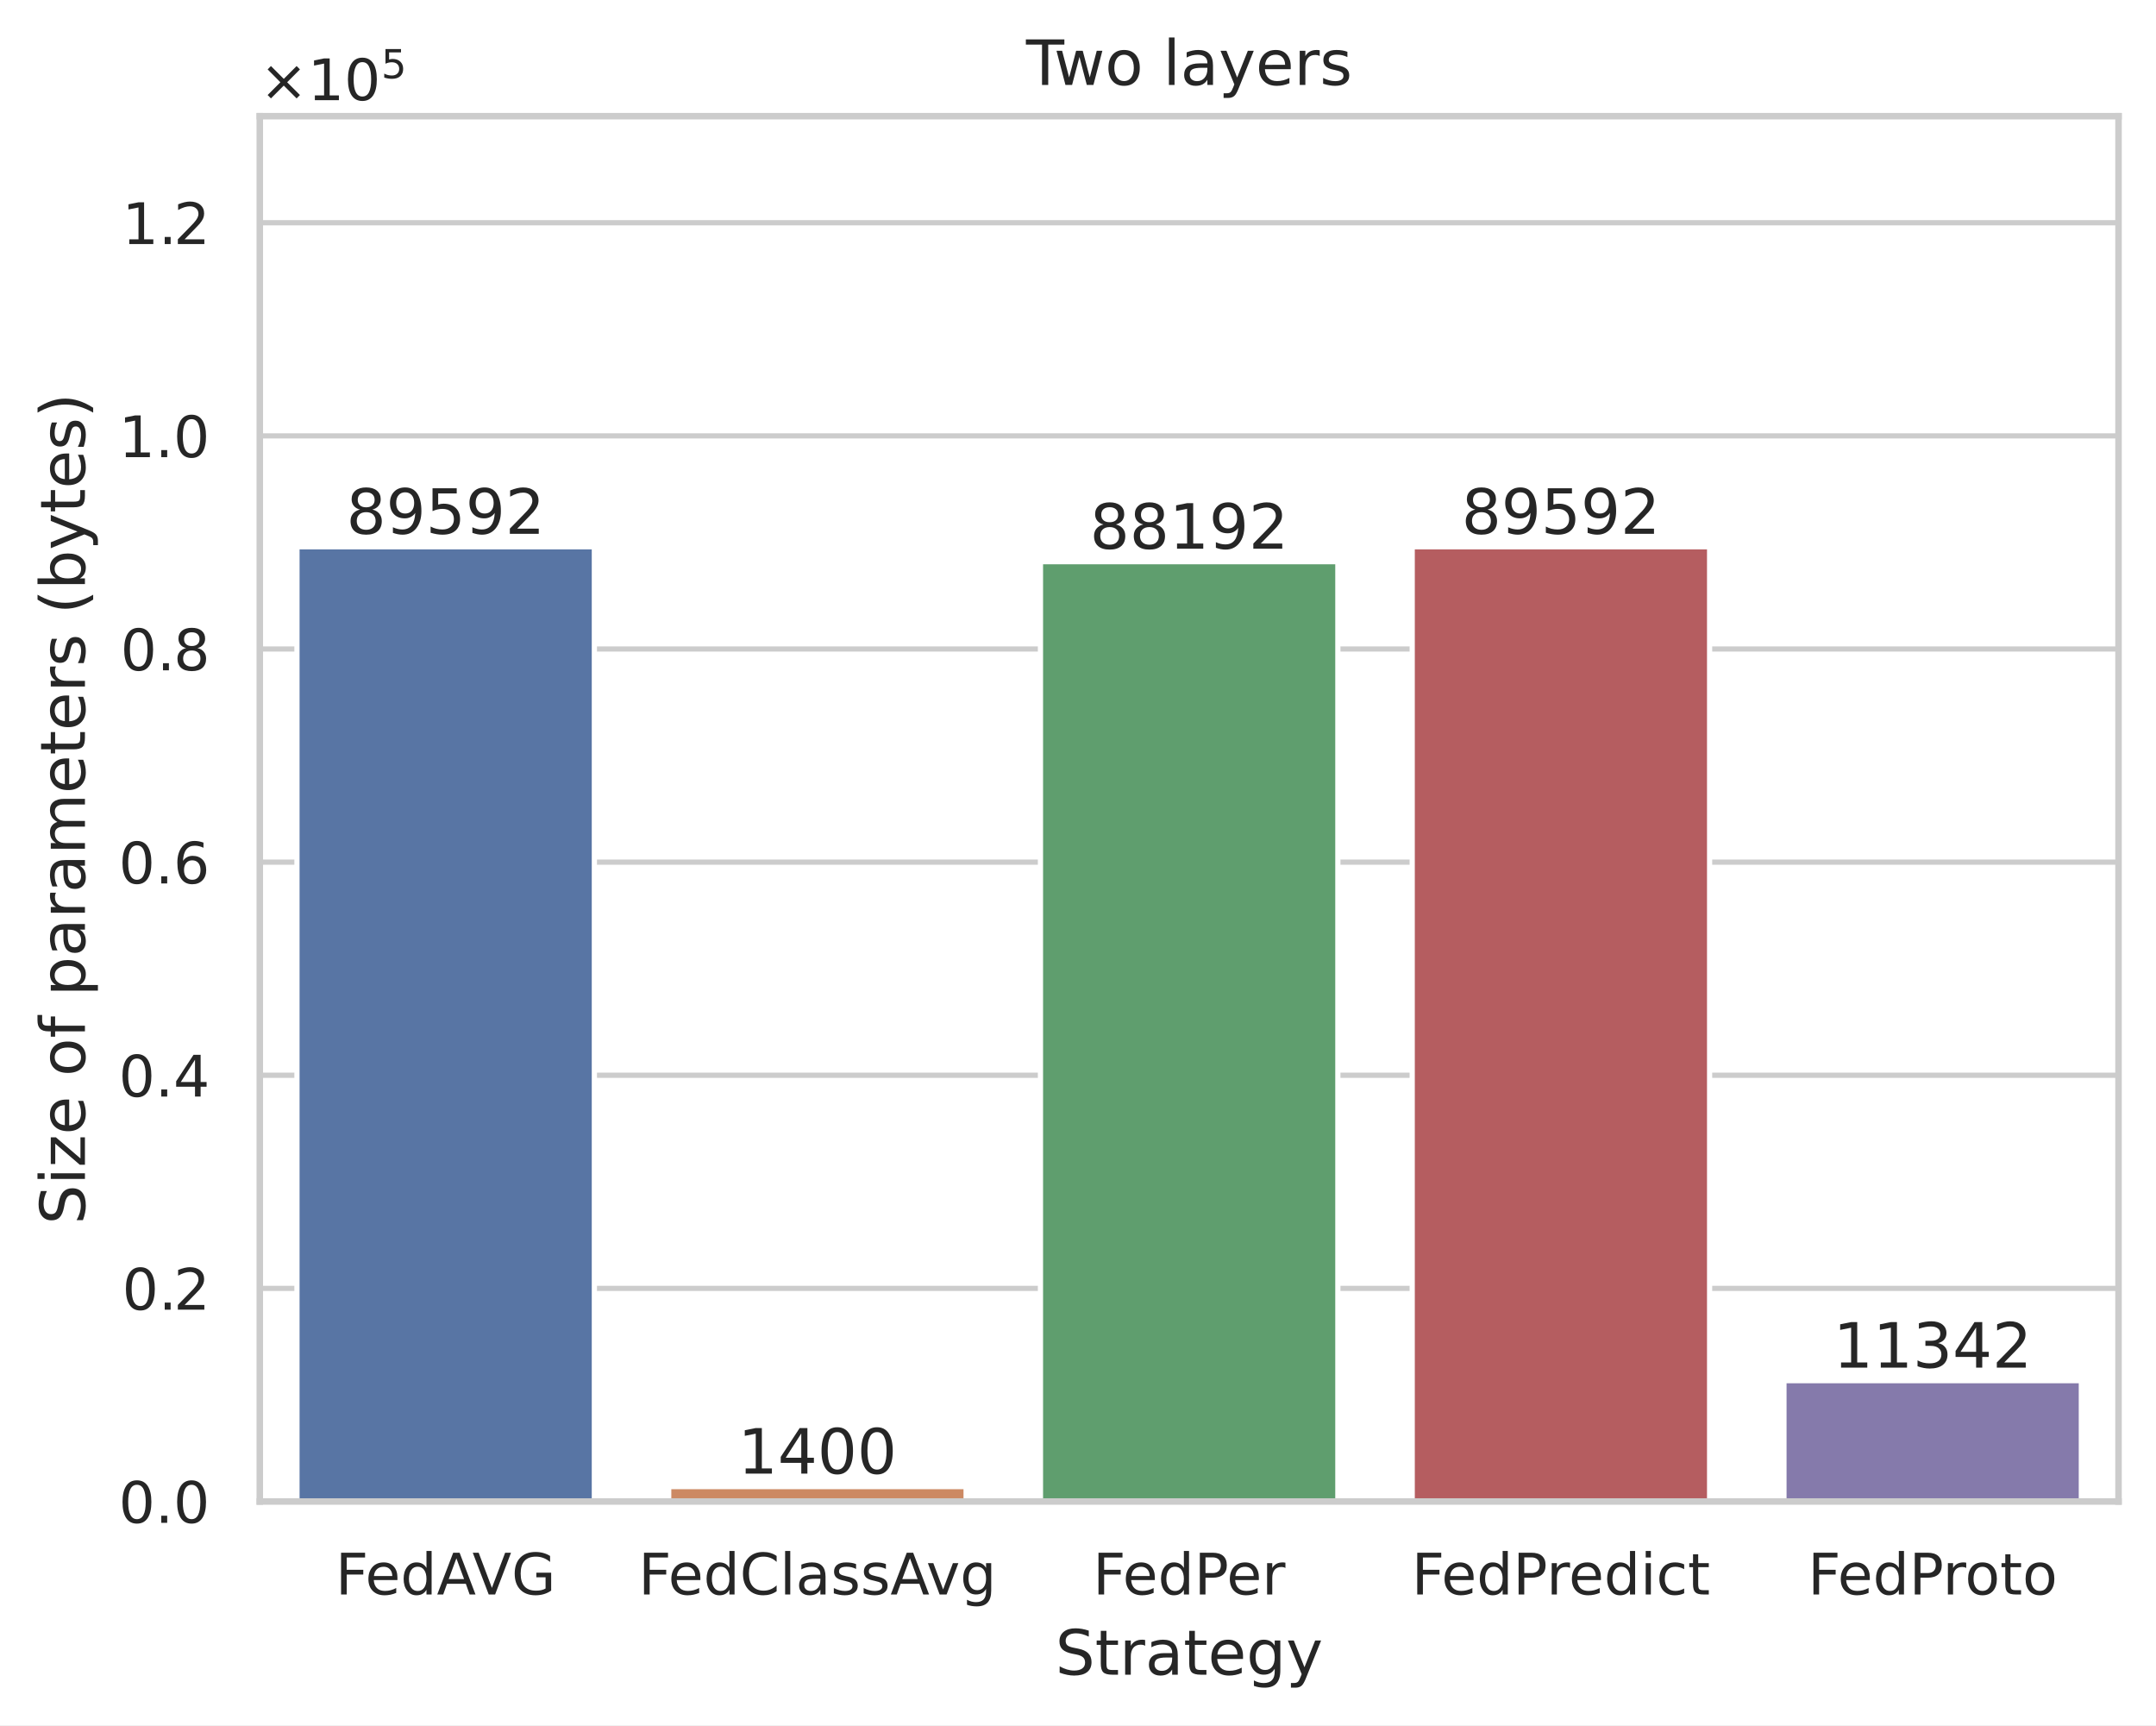
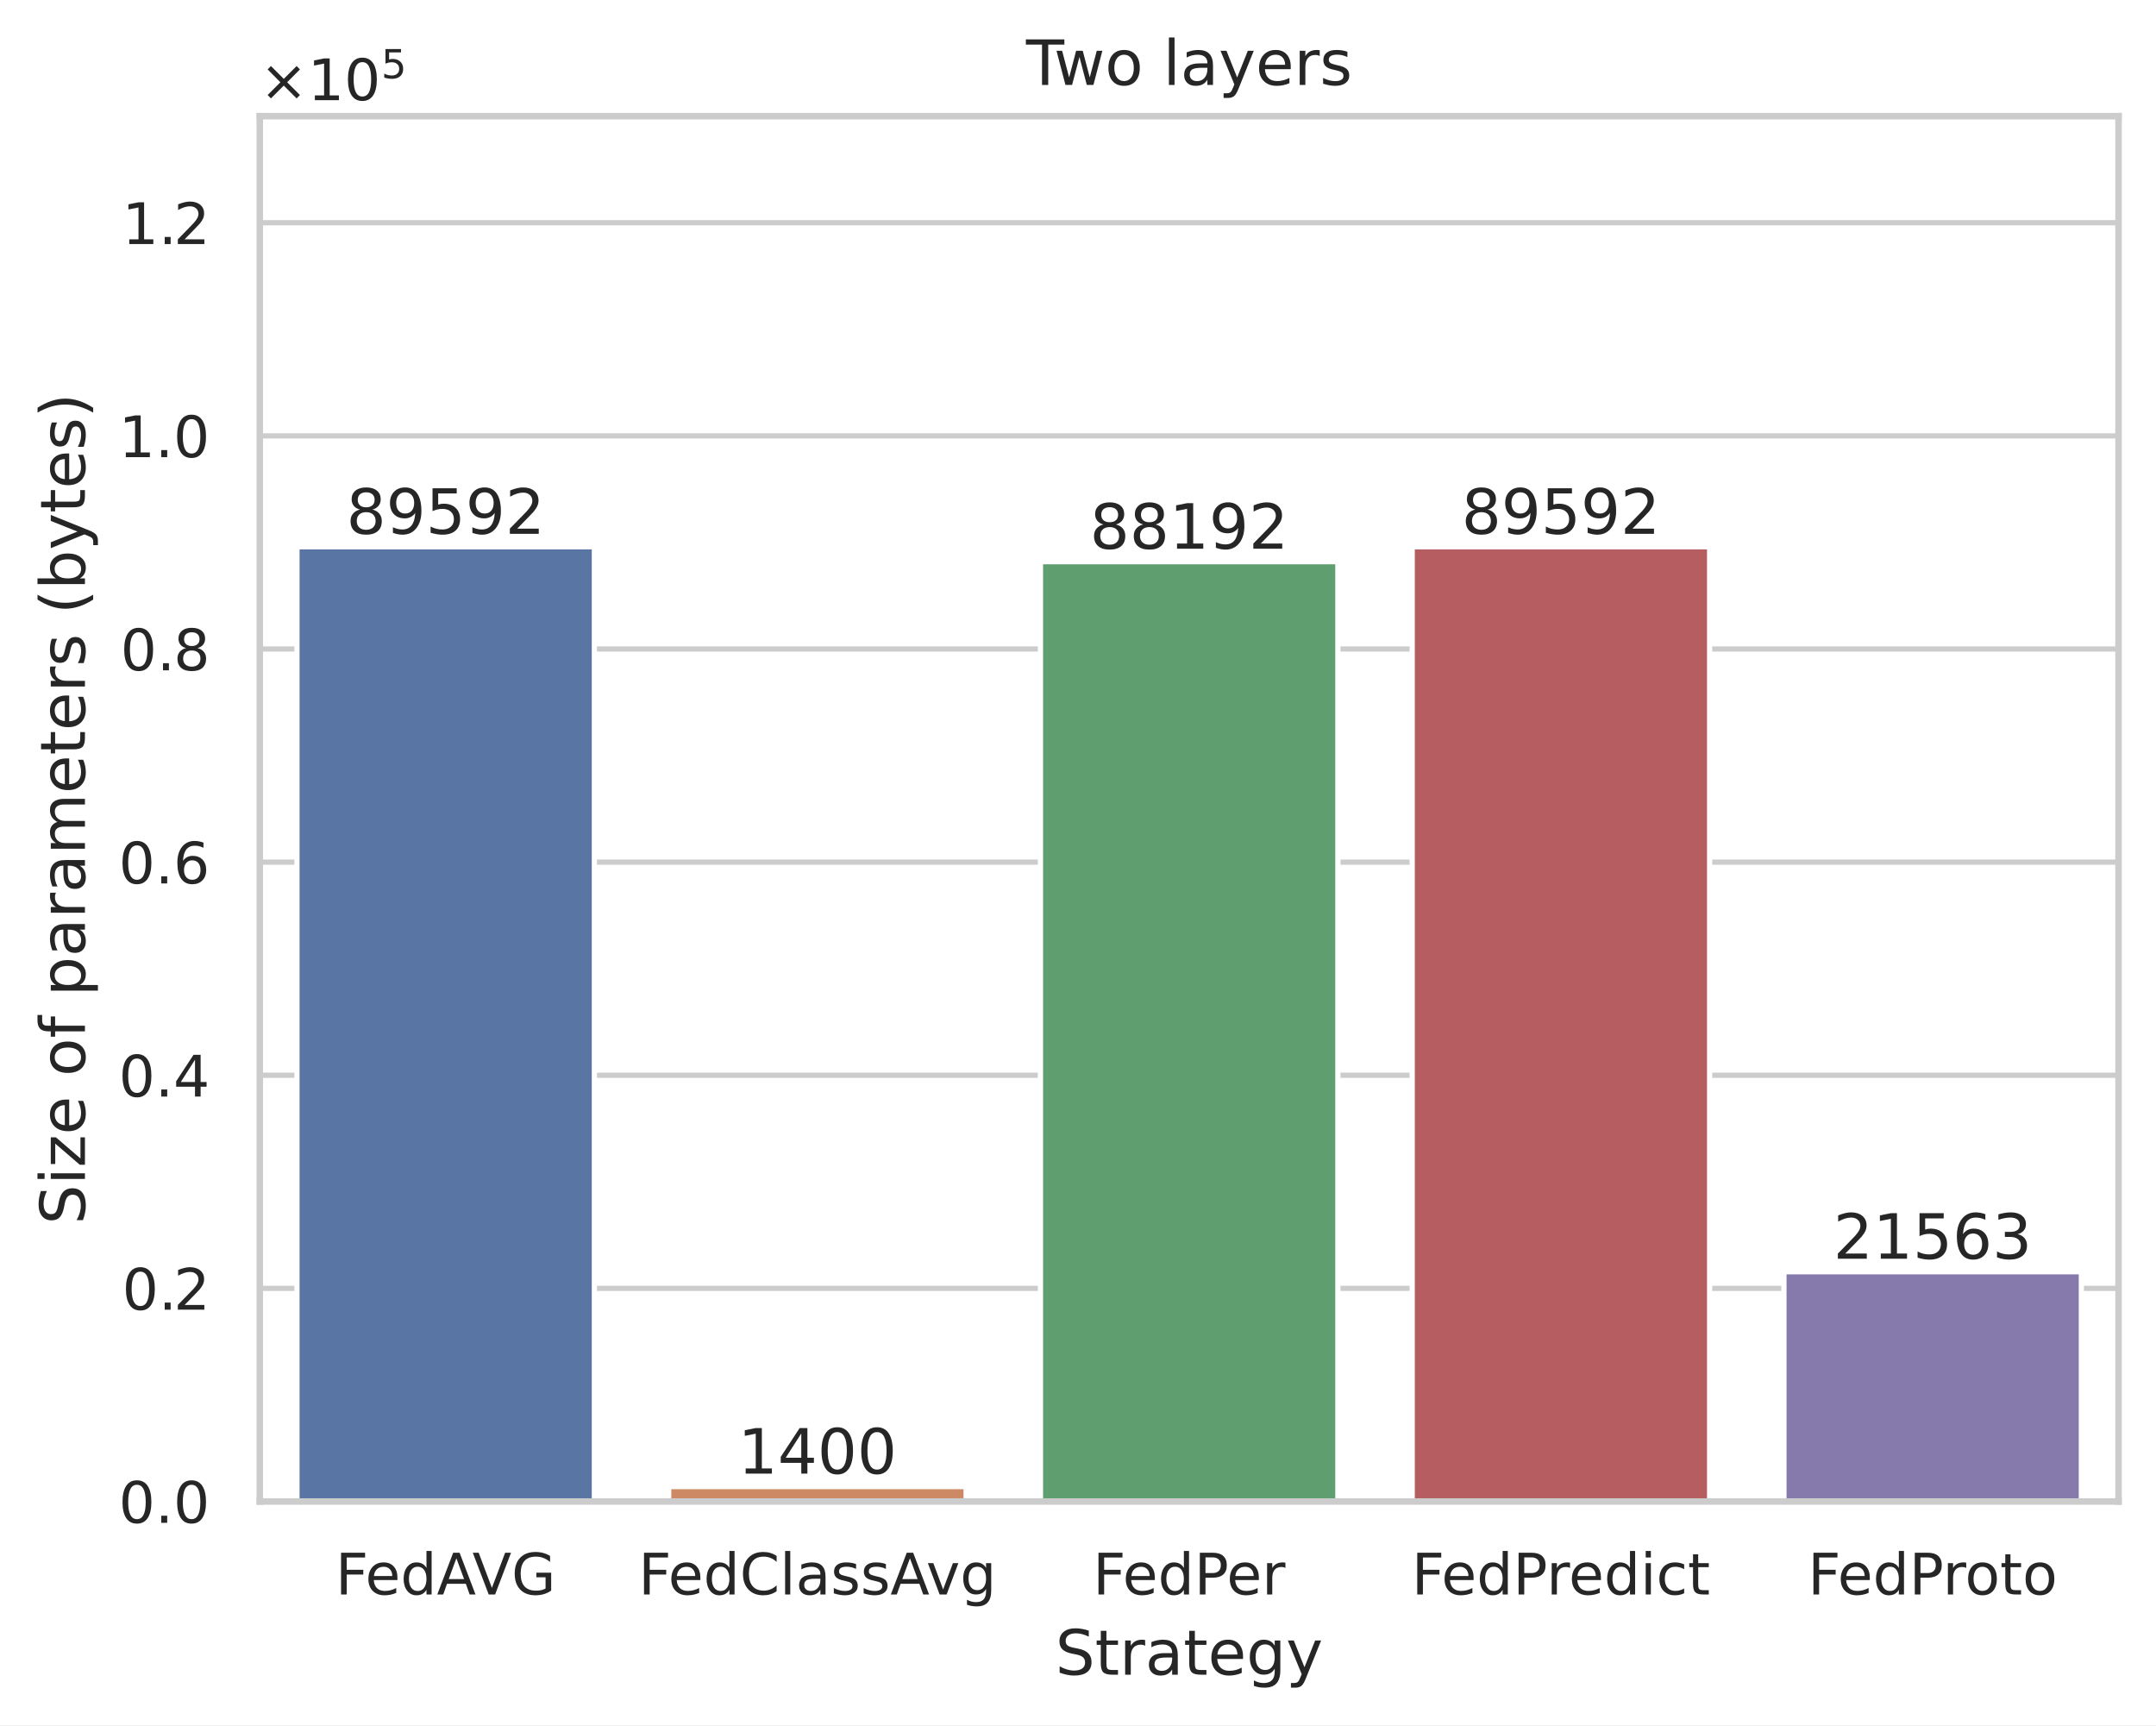
<svg xmlns="http://www.w3.org/2000/svg" xmlns:xlink="http://www.w3.org/1999/xlink" width="414.234pt" height="331.39pt" viewBox="0 0 414.234 331.39" version="1.1">
  <defs>
    <style type="text/css">*{stroke-linejoin: round; stroke-linecap: butt}</style>
  </defs>
  <g id="figure_1">
    <g id="patch_1">
      <path d="M 0 331.39  L 414.234 331.39  L 414.234 0  L 0 0  z " style="fill: #ffffff" />
    </g>
    <g id="axes_1">
      <g id="patch_2">
        <path d="M 49.914 288.43  L 407.034 288.43  L 407.034 22.318  L 49.914 22.318  z " style="fill: #ffffff" />
      </g>
      <g id="matplotlib.axis_1">
        <g id="xtick_1">
          <g id="text_1">
            <g style="fill: #262626" transform="translate(64.45333 306.2884) scale(0.11 -0.11)">
              <defs>
                <path id="DejaVuSans-46" d="M 628 4666  L 3309 4666  L 3309 4134  L 1259 4134  L 1259 2759  L 3109 2759  L 3109 2228  L 1259 2228  L 1259 0  L 628 0  L 628 4666  z " transform="scale(0.015625)" />
                <path id="DejaVuSans-65" d="M 3597 1894  L 3597 1613  L 953 1613  Q 991 1019 1311 708  Q 1631 397 2203 397  Q 2534 397 2845 478  Q 3156 559 3463 722  L 3463 178  Q 3153 47 2828 -22  Q 2503 -91 2169 -91  Q 1331 -91 842 396  Q 353 884 353 1716  Q 353 2575 817 3079  Q 1281 3584 2069 3584  Q 2775 3584 3186 3129  Q 3597 2675 3597 1894  z M 3022 2063  Q 3016 2534 2758 2815  Q 2500 3097 2075 3097  Q 1594 3097 1305 2825  Q 1016 2553 972 2059  L 3022 2063  z " transform="scale(0.015625)" />
                <path id="DejaVuSans-64" d="M 2906 2969  L 2906 4863  L 3481 4863  L 3481 0  L 2906 0  L 2906 525  Q 2725 213 2448 61  Q 2172 -91 1784 -91  Q 1150 -91 751 415  Q 353 922 353 1747  Q 353 2572 751 3078  Q 1150 3584 1784 3584  Q 2172 3584 2448 3432  Q 2725 3281 2906 2969  z M 947 1747  Q 947 1113 1208 752  Q 1469 391 1925 391  Q 2381 391 2643 752  Q 2906 1113 2906 1747  Q 2906 2381 2643 2742  Q 2381 3103 1925 3103  Q 1469 3103 1208 2742  Q 947 2381 947 1747  z " transform="scale(0.015625)" />
                <path id="DejaVuSans-41" d="M 2188 4044  L 1331 1722  L 3047 1722  L 2188 4044  z M 1831 4666  L 2547 4666  L 4325 0  L 3669 0  L 3244 1197  L 1141 1197  L 716 0  L 50 0  L 1831 4666  z " transform="scale(0.015625)" />
                <path id="DejaVuSans-56" d="M 1831 0  L 50 4666  L 709 4666  L 2188 738  L 3669 4666  L 4325 4666  L 2547 0  L 1831 0  z " transform="scale(0.015625)" />
                <path id="DejaVuSans-47" d="M 3809 666  L 3809 1919  L 2778 1919  L 2778 2438  L 4434 2438  L 4434 434  Q 4069 175 3628 42  Q 3188 -91 2688 -91  Q 1594 -91 976 548  Q 359 1188 359 2328  Q 359 3472 976 4111  Q 1594 4750 2688 4750  Q 3144 4750 3555 4637  Q 3966 4525 4313 4306  L 4313 3634  Q 3963 3931 3569 4081  Q 3175 4231 2741 4231  Q 1884 4231 1454 3753  Q 1025 3275 1025 2328  Q 1025 1384 1454 906  Q 1884 428 2741 428  Q 3075 428 3337 486  Q 3600 544 3809 666  z " transform="scale(0.015625)" />
              </defs>
              <use xlink:href="#DejaVuSans-46" />
              <use xlink:href="#DejaVuSans-65" x="52.02" />
              <use xlink:href="#DejaVuSans-64" x="113.543" />
              <use xlink:href="#DejaVuSans-41" x="177.02" />
              <use xlink:href="#DejaVuSans-56" x="239.053" />
              <use xlink:href="#DejaVuSans-47" x="307.461" />
            </g>
          </g>
        </g>
        <g id="xtick_2">
          <g id="text_2">
            <g style="fill: #262626" transform="translate(122.6576 306.2884) scale(0.11 -0.11)">
              <defs>
                <path id="DejaVuSans-43" d="M 4122 4306  L 4122 3641  Q 3803 3938 3442 4084  Q 3081 4231 2675 4231  Q 1875 4231 1450 3742  Q 1025 3253 1025 2328  Q 1025 1406 1450 917  Q 1875 428 2675 428  Q 3081 428 3442 575  Q 3803 722 4122 1019  L 4122 359  Q 3791 134 3420 21  Q 3050 -91 2638 -91  Q 1578 -91 968 557  Q 359 1206 359 2328  Q 359 3453 968 4101  Q 1578 4750 2638 4750  Q 3056 4750 3426 4639  Q 3797 4528 4122 4306  z " transform="scale(0.015625)" />
                <path id="DejaVuSans-6c" d="M 603 4863  L 1178 4863  L 1178 0  L 603 0  L 603 4863  z " transform="scale(0.015625)" />
                <path id="DejaVuSans-61" d="M 2194 1759  Q 1497 1759 1228 1600  Q 959 1441 959 1056  Q 959 750 1161 570  Q 1363 391 1709 391  Q 2188 391 2477 730  Q 2766 1069 2766 1631  L 2766 1759  L 2194 1759  z M 3341 1997  L 3341 0  L 2766 0  L 2766 531  Q 2569 213 2275 61  Q 1981 -91 1556 -91  Q 1019 -91 701 211  Q 384 513 384 1019  Q 384 1609 779 1909  Q 1175 2209 1959 2209  L 2766 2209  L 2766 2266  Q 2766 2663 2505 2880  Q 2244 3097 1772 3097  Q 1472 3097 1187 3025  Q 903 2953 641 2809  L 641 3341  Q 956 3463 1253 3523  Q 1550 3584 1831 3584  Q 2591 3584 2966 3190  Q 3341 2797 3341 1997  z " transform="scale(0.015625)" />
                <path id="DejaVuSans-73" d="M 2834 3397  L 2834 2853  Q 2591 2978 2328 3040  Q 2066 3103 1784 3103  Q 1356 3103 1142 2972  Q 928 2841 928 2578  Q 928 2378 1081 2264  Q 1234 2150 1697 2047  L 1894 2003  Q 2506 1872 2764 1633  Q 3022 1394 3022 966  Q 3022 478 2636 193  Q 2250 -91 1575 -91  Q 1294 -91 989 -36  Q 684 19 347 128  L 347 722  Q 666 556 975 473  Q 1284 391 1588 391  Q 1994 391 2212 530  Q 2431 669 2431 922  Q 2431 1156 2273 1281  Q 2116 1406 1581 1522  L 1381 1569  Q 847 1681 609 1914  Q 372 2147 372 2553  Q 372 3047 722 3315  Q 1072 3584 1716 3584  Q 2034 3584 2315 3537  Q 2597 3491 2834 3397  z " transform="scale(0.015625)" />
                <path id="DejaVuSans-76" d="M 191 3500  L 800 3500  L 1894 563  L 2988 3500  L 3597 3500  L 2284 0  L 1503 0  L 191 3500  z " transform="scale(0.015625)" />
                <path id="DejaVuSans-67" d="M 2906 1791  Q 2906 2416 2648 2759  Q 2391 3103 1925 3103  Q 1463 3103 1205 2759  Q 947 2416 947 1791  Q 947 1169 1205 825  Q 1463 481 1925 481  Q 2391 481 2648 825  Q 2906 1169 2906 1791  z M 3481 434  Q 3481 -459 3084 -895  Q 2688 -1331 1869 -1331  Q 1566 -1331 1297 -1286  Q 1028 -1241 775 -1147  L 775 -588  Q 1028 -725 1275 -790  Q 1522 -856 1778 -856  Q 2344 -856 2625 -561  Q 2906 -266 2906 331  L 2906 616  Q 2728 306 2450 153  Q 2172 0 1784 0  Q 1141 0 747 490  Q 353 981 353 1791  Q 353 2603 747 3093  Q 1141 3584 1784 3584  Q 2172 3584 2450 3431  Q 2728 3278 2906 2969  L 2906 3500  L 3481 3500  L 3481 434  z " transform="scale(0.015625)" />
              </defs>
              <use xlink:href="#DejaVuSans-46" />
              <use xlink:href="#DejaVuSans-65" x="52.02" />
              <use xlink:href="#DejaVuSans-64" x="113.543" />
              <use xlink:href="#DejaVuSans-43" x="177.02" />
              <use xlink:href="#DejaVuSans-6c" x="246.844" />
              <use xlink:href="#DejaVuSans-61" x="274.627" />
              <use xlink:href="#DejaVuSans-73" x="335.906" />
              <use xlink:href="#DejaVuSans-73" x="388.006" />
              <use xlink:href="#DejaVuSans-41" x="440.105" />
              <use xlink:href="#DejaVuSans-76" x="502.639" />
              <use xlink:href="#DejaVuSans-67" x="561.818" />
            </g>
          </g>
        </g>
        <g id="xtick_3">
          <g id="text_3">
            <g style="fill: #262626" transform="translate(209.9748 306.2884) scale(0.11 -0.11)">
              <defs>
                <path id="DejaVuSans-50" d="M 1259 4147  L 1259 2394  L 2053 2394  Q 2494 2394 2734 2622  Q 2975 2850 2975 3272  Q 2975 3691 2734 3919  Q 2494 4147 2053 4147  L 1259 4147  z M 628 4666  L 2053 4666  Q 2838 4666 3239 4311  Q 3641 3956 3641 3272  Q 3641 2581 3239 2228  Q 2838 1875 2053 1875  L 1259 1875  L 1259 0  L 628 0  L 628 4666  z " transform="scale(0.015625)" />
                <path id="DejaVuSans-72" d="M 2631 2963  Q 2534 3019 2420 3045  Q 2306 3072 2169 3072  Q 1681 3072 1420 2755  Q 1159 2438 1159 1844  L 1159 0  L 581 0  L 581 3500  L 1159 3500  L 1159 2956  Q 1341 3275 1631 3429  Q 1922 3584 2338 3584  Q 2397 3584 2469 3576  Q 2541 3569 2628 3553  L 2631 2963  z " transform="scale(0.015625)" />
              </defs>
              <use xlink:href="#DejaVuSans-46" />
              <use xlink:href="#DejaVuSans-65" x="52.02" />
              <use xlink:href="#DejaVuSans-64" x="113.543" />
              <use xlink:href="#DejaVuSans-50" x="177.02" />
              <use xlink:href="#DejaVuSans-65" x="233.697" />
              <use xlink:href="#DejaVuSans-72" x="295.221" />
            </g>
          </g>
        </g>
        <g id="xtick_4">
          <g id="text_4">
            <g style="fill: #262626" transform="translate(271.2195 306.2884) scale(0.11 -0.11)">
              <defs>
                <path id="DejaVuSans-69" d="M 603 3500  L 1178 3500  L 1178 0  L 603 0  L 603 3500  z M 603 4863  L 1178 4863  L 1178 4134  L 603 4134  L 603 4863  z " transform="scale(0.015625)" />
                <path id="DejaVuSans-63" d="M 3122 3366  L 3122 2828  Q 2878 2963 2633 3030  Q 2388 3097 2138 3097  Q 1578 3097 1268 2742  Q 959 2388 959 1747  Q 959 1106 1268 751  Q 1578 397 2138 397  Q 2388 397 2633 464  Q 2878 531 3122 666  L 3122 134  Q 2881 22 2623 -34  Q 2366 -91 2075 -91  Q 1284 -91 818 406  Q 353 903 353 1747  Q 353 2603 823 3093  Q 1294 3584 2113 3584  Q 2378 3584 2631 3529  Q 2884 3475 3122 3366  z " transform="scale(0.015625)" />
                <path id="DejaVuSans-74" d="M 1172 4494  L 1172 3500  L 2356 3500  L 2356 3053  L 1172 3053  L 1172 1153  Q 1172 725 1289 603  Q 1406 481 1766 481  L 2356 481  L 2356 0  L 1766 0  Q 1100 0 847 248  Q 594 497 594 1153  L 594 3053  L 172 3053  L 172 3500  L 594 3500  L 594 4494  L 1172 4494  z " transform="scale(0.015625)" />
              </defs>
              <use xlink:href="#DejaVuSans-46" />
              <use xlink:href="#DejaVuSans-65" x="52.02" />
              <use xlink:href="#DejaVuSans-64" x="113.543" />
              <use xlink:href="#DejaVuSans-50" x="177.02" />
              <use xlink:href="#DejaVuSans-72" x="235.572" />
              <use xlink:href="#DejaVuSans-65" x="274.436" />
              <use xlink:href="#DejaVuSans-64" x="335.959" />
              <use xlink:href="#DejaVuSans-69" x="399.436" />
              <use xlink:href="#DejaVuSans-63" x="427.219" />
              <use xlink:href="#DejaVuSans-74" x="482.199" />
            </g>
          </g>
        </g>
        <g id="xtick_5">
          <g id="text_5">
            <g style="fill: #262626" transform="translate(347.3409 306.2884) scale(0.11 -0.11)">
              <defs>
                <path id="DejaVuSans-6f" d="M 1959 3097  Q 1497 3097 1228 2736  Q 959 2375 959 1747  Q 959 1119 1226 758  Q 1494 397 1959 397  Q 2419 397 2687 759  Q 2956 1122 2956 1747  Q 2956 2369 2687 2733  Q 2419 3097 1959 3097  z M 1959 3584  Q 2709 3584 3137 3096  Q 3566 2609 3566 1747  Q 3566 888 3137 398  Q 2709 -91 1959 -91  Q 1206 -91 779 398  Q 353 888 353 1747  Q 353 2609 779 3096  Q 1206 3584 1959 3584  z " transform="scale(0.015625)" />
              </defs>
              <use xlink:href="#DejaVuSans-46" />
              <use xlink:href="#DejaVuSans-65" x="52.02" />
              <use xlink:href="#DejaVuSans-64" x="113.543" />
              <use xlink:href="#DejaVuSans-50" x="177.02" />
              <use xlink:href="#DejaVuSans-72" x="235.572" />
              <use xlink:href="#DejaVuSans-6f" x="274.436" />
              <use xlink:href="#DejaVuSans-74" x="335.617" />
              <use xlink:href="#DejaVuSans-6f" x="374.826" />
            </g>
          </g>
        </g>
        <g id="text_6">
          <g style="fill: #262626" transform="translate(202.7647 321.6942) scale(0.12 -0.12)">
            <defs>
              <path id="DejaVuSans-53" d="M 3425 4513  L 3425 3897  Q 3066 4069 2747 4153  Q 2428 4238 2131 4238  Q 1616 4238 1336 4038  Q 1056 3838 1056 3469  Q 1056 3159 1242 3001  Q 1428 2844 1947 2747  L 2328 2669  Q 3034 2534 3370 2195  Q 3706 1856 3706 1288  Q 3706 609 3251 259  Q 2797 -91 1919 -91  Q 1588 -91 1214 -16  Q 841 59 441 206  L 441 856  Q 825 641 1194 531  Q 1563 422 1919 422  Q 2459 422 2753 634  Q 3047 847 3047 1241  Q 3047 1584 2836 1778  Q 2625 1972 2144 2069  L 1759 2144  Q 1053 2284 737 2584  Q 422 2884 422 3419  Q 422 4038 858 4394  Q 1294 4750 2059 4750  Q 2388 4750 2728 4690  Q 3069 4631 3425 4513  z " transform="scale(0.015625)" />
              <path id="DejaVuSans-79" d="M 2059 -325  Q 1816 -950 1584 -1140  Q 1353 -1331 966 -1331  L 506 -1331  L 506 -850  L 844 -850  Q 1081 -850 1212 -737  Q 1344 -625 1503 -206  L 1606 56  L 191 3500  L 800 3500  L 1894 763  L 2988 3500  L 3597 3500  L 2059 -325  z " transform="scale(0.015625)" />
            </defs>
            <use xlink:href="#DejaVuSans-53" />
            <use xlink:href="#DejaVuSans-74" x="63.477" />
            <use xlink:href="#DejaVuSans-72" x="102.686" />
            <use xlink:href="#DejaVuSans-61" x="143.799" />
            <use xlink:href="#DejaVuSans-74" x="205.078" />
            <use xlink:href="#DejaVuSans-65" x="244.287" />
            <use xlink:href="#DejaVuSans-67" x="305.811" />
            <use xlink:href="#DejaVuSans-79" x="369.287" />
          </g>
        </g>
      </g>
      <g id="matplotlib.axis_2">
        <g id="ytick_1">
          <g id="line2d_1">
-             <path d="M 49.914 288.43  L 407.034 288.43  " clip-path="url(#pb9b8706ef2)" style="fill: none; stroke: #cccccc; stroke-linecap: round" />
+             <path d="M 49.914 288.43  L 407.034 288.43  " clip-path="url(#p8ae469d69e)" style="fill: none; stroke: #cccccc; stroke-linecap: round" />
          </g>
          <g id="text_7">
            <g style="fill: #262626" transform="translate(22.81375 292.6093) scale(0.11 -0.11)">
              <defs>
                <path id="DejaVuSans-30" d="M 2034 4250  Q 1547 4250 1301 3770  Q 1056 3291 1056 2328  Q 1056 1369 1301 889  Q 1547 409 2034 409  Q 2525 409 2770 889  Q 3016 1369 3016 2328  Q 3016 3291 2770 3770  Q 2525 4250 2034 4250  z M 2034 4750  Q 2819 4750 3233 4129  Q 3647 3509 3647 2328  Q 3647 1150 3233 529  Q 2819 -91 2034 -91  Q 1250 -91 836 529  Q 422 1150 422 2328  Q 422 3509 836 4129  Q 1250 4750 2034 4750  z " transform="scale(0.015625)" />
                <path id="DejaVuSans-2e" d="M 684 794  L 1344 794  L 1344 0  L 684 0  L 684 794  z " transform="scale(0.015625)" />
              </defs>
              <use xlink:href="#DejaVuSans-30" transform="translate(0 0.78125)" />
              <use xlink:href="#DejaVuSans-2e" transform="translate(63.62305 0.78125)" />
              <use xlink:href="#DejaVuSans-30" transform="translate(95.41016 0.78125)" />
            </g>
          </g>
        </g>
        <g id="ytick_2">
          <g id="line2d_2">
-             <path d="M 49.914 247.49  L 407.034 247.49  " clip-path="url(#pb9b8706ef2)" style="fill: none; stroke: #cccccc; stroke-linecap: round" />
+             <path d="M 49.914 247.49  L 407.034 247.49  " clip-path="url(#p8ae469d69e)" style="fill: none; stroke: #cccccc; stroke-linecap: round" />
          </g>
          <g id="text_8">
            <g style="fill: #262626" transform="translate(23.47375 251.669) scale(0.11 -0.11)">
              <defs>
                <path id="DejaVuSans-32" d="M 1228 531  L 3431 531  L 3431 0  L 469 0  L 469 531  Q 828 903 1448 1529  Q 2069 2156 2228 2338  Q 2531 2678 2651 2914  Q 2772 3150 2772 3378  Q 2772 3750 2511 3984  Q 2250 4219 1831 4219  Q 1534 4219 1204 4116  Q 875 4013 500 3803  L 500 4441  Q 881 4594 1212 4672  Q 1544 4750 1819 4750  Q 2544 4750 2975 4387  Q 3406 4025 3406 3419  Q 3406 3131 3298 2873  Q 3191 2616 2906 2266  Q 2828 2175 2409 1742  Q 1991 1309 1228 531  z " transform="scale(0.015625)" />
              </defs>
              <use xlink:href="#DejaVuSans-30" transform="translate(0 0.78125)" />
              <use xlink:href="#DejaVuSans-2e" transform="translate(63.62305 0.78125)" />
              <use xlink:href="#DejaVuSans-32" transform="translate(89.91016 0.78125)" />
            </g>
          </g>
        </g>
        <g id="ytick_3">
          <g id="line2d_3">
-             <path d="M 49.914 206.55  L 407.034 206.55  " clip-path="url(#pb9b8706ef2)" style="fill: none; stroke: #cccccc; stroke-linecap: round" />
+             <path d="M 49.914 206.55  L 407.034 206.55  " clip-path="url(#p8ae469d69e)" style="fill: none; stroke: #cccccc; stroke-linecap: round" />
          </g>
          <g id="text_9">
            <g style="fill: #262626" transform="translate(22.81375 210.7286) scale(0.11 -0.11)">
              <defs>
                <path id="DejaVuSans-34" d="M 2419 4116  L 825 1625  L 2419 1625  L 2419 4116  z M 2253 4666  L 3047 4666  L 3047 1625  L 3713 1625  L 3713 1100  L 3047 1100  L 3047 0  L 2419 0  L 2419 1100  L 313 1100  L 313 1709  L 2253 4666  z " transform="scale(0.015625)" />
              </defs>
              <use xlink:href="#DejaVuSans-30" transform="translate(0 0.78125)" />
              <use xlink:href="#DejaVuSans-2e" transform="translate(63.62305 0.78125)" />
              <use xlink:href="#DejaVuSans-34" transform="translate(95.41016 0.78125)" />
            </g>
          </g>
        </g>
        <g id="ytick_4">
          <g id="line2d_4">
-             <path d="M 49.914 165.609  L 407.034 165.609  " clip-path="url(#pb9b8706ef2)" style="fill: none; stroke: #cccccc; stroke-linecap: round" />
+             <path d="M 49.914 165.609  L 407.034 165.609  " clip-path="url(#p8ae469d69e)" style="fill: none; stroke: #cccccc; stroke-linecap: round" />
          </g>
          <g id="text_10">
            <g style="fill: #262626" transform="translate(22.81375 169.7883) scale(0.11 -0.11)">
              <defs>
                <path id="DejaVuSans-36" d="M 2113 2584  Q 1688 2584 1439 2293  Q 1191 2003 1191 1497  Q 1191 994 1439 701  Q 1688 409 2113 409  Q 2538 409 2786 701  Q 3034 994 3034 1497  Q 3034 2003 2786 2293  Q 2538 2584 2113 2584  z M 3366 4563  L 3366 3988  Q 3128 4100 2886 4159  Q 2644 4219 2406 4219  Q 1781 4219 1451 3797  Q 1122 3375 1075 2522  Q 1259 2794 1537 2939  Q 1816 3084 2150 3084  Q 2853 3084 3261 2657  Q 3669 2231 3669 1497  Q 3669 778 3244 343  Q 2819 -91 2113 -91  Q 1303 -91 875 529  Q 447 1150 447 2328  Q 447 3434 972 4092  Q 1497 4750 2381 4750  Q 2619 4750 2861 4703  Q 3103 4656 3366 4563  z " transform="scale(0.015625)" />
              </defs>
              <use xlink:href="#DejaVuSans-30" transform="translate(0 0.78125)" />
              <use xlink:href="#DejaVuSans-2e" transform="translate(63.62305 0.78125)" />
              <use xlink:href="#DejaVuSans-36" transform="translate(95.41016 0.78125)" />
            </g>
          </g>
        </g>
        <g id="ytick_5">
          <g id="line2d_5">
-             <path d="M 49.914 124.669  L 407.034 124.669  " clip-path="url(#pb9b8706ef2)" style="fill: none; stroke: #cccccc; stroke-linecap: round" />
+             <path d="M 49.914 124.669  L 407.034 124.669  " clip-path="url(#p8ae469d69e)" style="fill: none; stroke: #cccccc; stroke-linecap: round" />
          </g>
          <g id="text_11">
            <g style="fill: #262626" transform="translate(23.14375 128.848) scale(0.11 -0.11)">
              <defs>
                <path id="DejaVuSans-38" d="M 2034 2216  Q 1584 2216 1326 1975  Q 1069 1734 1069 1313  Q 1069 891 1326 650  Q 1584 409 2034 409  Q 2484 409 2743 651  Q 3003 894 3003 1313  Q 3003 1734 2745 1975  Q 2488 2216 2034 2216  z M 1403 2484  Q 997 2584 770 2862  Q 544 3141 544 3541  Q 544 4100 942 4425  Q 1341 4750 2034 4750  Q 2731 4750 3128 4425  Q 3525 4100 3525 3541  Q 3525 3141 3298 2862  Q 3072 2584 2669 2484  Q 3125 2378 3379 2068  Q 3634 1759 3634 1313  Q 3634 634 3220 271  Q 2806 -91 2034 -91  Q 1263 -91 848 271  Q 434 634 434 1313  Q 434 1759 690 2068  Q 947 2378 1403 2484  z M 1172 3481  Q 1172 3119 1398 2916  Q 1625 2713 2034 2713  Q 2441 2713 2670 2916  Q 2900 3119 2900 3481  Q 2900 3844 2670 4047  Q 2441 4250 2034 4250  Q 1625 4250 1398 4047  Q 1172 3844 1172 3481  z " transform="scale(0.015625)" />
              </defs>
              <use xlink:href="#DejaVuSans-30" transform="translate(0 0.78125)" />
              <use xlink:href="#DejaVuSans-2e" transform="translate(63.62305 0.78125)" />
              <use xlink:href="#DejaVuSans-38" transform="translate(92.78516 0.78125)" />
            </g>
          </g>
        </g>
        <g id="ytick_6">
          <g id="line2d_6">
-             <path d="M 49.914 83.729  L 407.034 83.729  " clip-path="url(#pb9b8706ef2)" style="fill: none; stroke: #cccccc; stroke-linecap: round" />
+             <path d="M 49.914 83.729  L 407.034 83.729  " clip-path="url(#p8ae469d69e)" style="fill: none; stroke: #cccccc; stroke-linecap: round" />
          </g>
          <g id="text_12">
            <g style="fill: #262626" transform="translate(22.81375 87.90773) scale(0.11 -0.11)">
              <defs>
                <path id="DejaVuSans-31" d="M 794 531  L 1825 531  L 1825 4091  L 703 3866  L 703 4441  L 1819 4666  L 2450 4666  L 2450 531  L 3481 531  L 3481 0  L 794 0  L 794 531  z " transform="scale(0.015625)" />
              </defs>
              <use xlink:href="#DejaVuSans-31" transform="translate(0 0.78125)" />
              <use xlink:href="#DejaVuSans-2e" transform="translate(63.62305 0.78125)" />
              <use xlink:href="#DejaVuSans-30" transform="translate(95.41016 0.78125)" />
            </g>
          </g>
        </g>
        <g id="ytick_7">
          <g id="line2d_7">
-             <path d="M 49.914 42.788  L 407.034 42.788  " clip-path="url(#pb9b8706ef2)" style="fill: none; stroke: #cccccc; stroke-linecap: round" />
+             <path d="M 49.914 42.788  L 407.034 42.788  " clip-path="url(#p8ae469d69e)" style="fill: none; stroke: #cccccc; stroke-linecap: round" />
          </g>
          <g id="text_13">
            <g style="fill: #262626" transform="translate(23.47375 46.96742) scale(0.11 -0.11)">
              <use xlink:href="#DejaVuSans-31" transform="translate(0 0.78125)" />
              <use xlink:href="#DejaVuSans-2e" transform="translate(63.62305 0.78125)" />
              <use xlink:href="#DejaVuSans-32" transform="translate(89.91016 0.78125)" />
            </g>
          </g>
        </g>
        <g id="text_14">
          <g style="fill: #262626" transform="translate(16.31812 235.2088) rotate(-90) scale(0.12 -0.12)">
            <defs>
              <path id="DejaVuSans-7a" d="M 353 3500  L 3084 3500  L 3084 2975  L 922 459  L 3084 459  L 3084 0  L 275 0  L 275 525  L 2438 3041  L 353 3041  L 353 3500  z " transform="scale(0.015625)" />
              <path id="DejaVuSans-20" transform="scale(0.015625)" />
              <path id="DejaVuSans-66" d="M 2375 4863  L 2375 4384  L 1825 4384  Q 1516 4384 1395 4259  Q 1275 4134 1275 3809  L 1275 3500  L 2222 3500  L 2222 3053  L 1275 3053  L 1275 0  L 697 0  L 697 3053  L 147 3053  L 147 3500  L 697 3500  L 697 3744  Q 697 4328 969 4595  Q 1241 4863 1831 4863  L 2375 4863  z " transform="scale(0.015625)" />
              <path id="DejaVuSans-70" d="M 1159 525  L 1159 -1331  L 581 -1331  L 581 3500  L 1159 3500  L 1159 2969  Q 1341 3281 1617 3432  Q 1894 3584 2278 3584  Q 2916 3584 3314 3078  Q 3713 2572 3713 1747  Q 3713 922 3314 415  Q 2916 -91 2278 -91  Q 1894 -91 1617 61  Q 1341 213 1159 525  z M 3116 1747  Q 3116 2381 2855 2742  Q 2594 3103 2138 3103  Q 1681 3103 1420 2742  Q 1159 2381 1159 1747  Q 1159 1113 1420 752  Q 1681 391 2138 391  Q 2594 391 2855 752  Q 3116 1113 3116 1747  z " transform="scale(0.015625)" />
              <path id="DejaVuSans-6d" d="M 3328 2828  Q 3544 3216 3844 3400  Q 4144 3584 4550 3584  Q 5097 3584 5394 3201  Q 5691 2819 5691 2113  L 5691 0  L 5113 0  L 5113 2094  Q 5113 2597 4934 2840  Q 4756 3084 4391 3084  Q 3944 3084 3684 2787  Q 3425 2491 3425 1978  L 3425 0  L 2847 0  L 2847 2094  Q 2847 2600 2669 2842  Q 2491 3084 2119 3084  Q 1678 3084 1418 2786  Q 1159 2488 1159 1978  L 1159 0  L 581 0  L 581 3500  L 1159 3500  L 1159 2956  Q 1356 3278 1631 3431  Q 1906 3584 2284 3584  Q 2666 3584 2933 3390  Q 3200 3197 3328 2828  z " transform="scale(0.015625)" />
              <path id="DejaVuSans-28" d="M 1984 4856  Q 1566 4138 1362 3434  Q 1159 2731 1159 2009  Q 1159 1288 1364 580  Q 1569 -128 1984 -844  L 1484 -844  Q 1016 -109 783 600  Q 550 1309 550 2009  Q 550 2706 781 3412  Q 1013 4119 1484 4856  L 1984 4856  z " transform="scale(0.015625)" />
              <path id="DejaVuSans-62" d="M 3116 1747  Q 3116 2381 2855 2742  Q 2594 3103 2138 3103  Q 1681 3103 1420 2742  Q 1159 2381 1159 1747  Q 1159 1113 1420 752  Q 1681 391 2138 391  Q 2594 391 2855 752  Q 3116 1113 3116 1747  z M 1159 2969  Q 1341 3281 1617 3432  Q 1894 3584 2278 3584  Q 2916 3584 3314 3078  Q 3713 2572 3713 1747  Q 3713 922 3314 415  Q 2916 -91 2278 -91  Q 1894 -91 1617 61  Q 1341 213 1159 525  L 1159 0  L 581 0  L 581 4863  L 1159 4863  L 1159 2969  z " transform="scale(0.015625)" />
              <path id="DejaVuSans-29" d="M 513 4856  L 1013 4856  Q 1481 4119 1714 3412  Q 1947 2706 1947 2009  Q 1947 1309 1714 600  Q 1481 -109 1013 -844  L 513 -844  Q 928 -128 1133 580  Q 1338 1288 1338 2009  Q 1338 2731 1133 3434  Q 928 4138 513 4856  z " transform="scale(0.015625)" />
            </defs>
            <use xlink:href="#DejaVuSans-53" />
            <use xlink:href="#DejaVuSans-69" x="63.477" />
            <use xlink:href="#DejaVuSans-7a" x="91.26" />
            <use xlink:href="#DejaVuSans-65" x="143.75" />
            <use xlink:href="#DejaVuSans-20" x="205.273" />
            <use xlink:href="#DejaVuSans-6f" x="237.061" />
            <use xlink:href="#DejaVuSans-66" x="298.242" />
            <use xlink:href="#DejaVuSans-20" x="333.447" />
            <use xlink:href="#DejaVuSans-70" x="365.234" />
            <use xlink:href="#DejaVuSans-61" x="428.711" />
            <use xlink:href="#DejaVuSans-72" x="489.99" />
            <use xlink:href="#DejaVuSans-61" x="531.104" />
            <use xlink:href="#DejaVuSans-6d" x="592.383" />
            <use xlink:href="#DejaVuSans-65" x="689.795" />
            <use xlink:href="#DejaVuSans-74" x="751.318" />
            <use xlink:href="#DejaVuSans-65" x="790.527" />
            <use xlink:href="#DejaVuSans-72" x="852.051" />
            <use xlink:href="#DejaVuSans-73" x="893.164" />
            <use xlink:href="#DejaVuSans-20" x="945.264" />
            <use xlink:href="#DejaVuSans-28" x="977.051" />
            <use xlink:href="#DejaVuSans-62" x="1016.064" />
            <use xlink:href="#DejaVuSans-79" x="1079.541" />
            <use xlink:href="#DejaVuSans-74" x="1138.721" />
            <use xlink:href="#DejaVuSans-65" x="1177.93" />
            <use xlink:href="#DejaVuSans-73" x="1239.453" />
            <use xlink:href="#DejaVuSans-29" x="1291.553" />
          </g>
        </g>
        <g id="text_15">
          <g style="fill: #262626" transform="translate(49.91375 19.31812) scale(0.11 -0.11)">
            <defs>
              <path id="DejaVuSans-d7" d="M 4488 3438  L 3059 2003  L 4488 575  L 4116 197  L 2681 1631  L 1247 197  L 878 575  L 2303 2003  L 878 3438  L 1247 3816  L 2681 2381  L 4116 3816  L 4488 3438  z " transform="scale(0.015625)" />
              <path id="DejaVuSans-35" d="M 691 4666  L 3169 4666  L 3169 4134  L 1269 4134  L 1269 2991  Q 1406 3038 1543 3061  Q 1681 3084 1819 3084  Q 2600 3084 3056 2656  Q 3513 2228 3513 1497  Q 3513 744 3044 326  Q 2575 -91 1722 -91  Q 1428 -91 1123 -41  Q 819 9 494 109  L 494 744  Q 775 591 1075 516  Q 1375 441 1709 441  Q 2250 441 2565 725  Q 2881 1009 2881 1497  Q 2881 1984 2565 2268  Q 2250 2553 1709 2553  Q 1456 2553 1204 2497  Q 953 2441 691 2322  L 691 4666  z " transform="scale(0.015625)" />
            </defs>
            <use xlink:href="#DejaVuSans-d7" transform="translate(0 0.684375)" />
            <use xlink:href="#DejaVuSans-31" transform="translate(83.78906 0.684375)" />
            <use xlink:href="#DejaVuSans-30" transform="translate(147.4121 0.684375)" />
            <use xlink:href="#DejaVuSans-35" transform="translate(211.9922 38.96563) scale(0.7)" />
          </g>
        </g>
      </g>
      <g id="patch_3">
-         <path d="M 57.056 288.43  L 114.195 288.43  L 114.195 105.034  L 57.056 105.034  z " clip-path="url(#pb9b8706ef2)" style="fill: #5875a4; stroke: #ffffff; stroke-linejoin: miter" />
+         <path d="M 57.056 288.43  L 114.195 288.43  L 114.195 105.034  L 57.056 105.034  z " clip-path="url(#p8ae469d69e)" style="fill: #5875a4; stroke: #ffffff; stroke-linejoin: miter" />
      </g>
      <g id="patch_4">
-         <path d="M 128.48 288.43  L 185.619 288.43  L 185.619 285.564  L 128.48 285.564  z " clip-path="url(#pb9b8706ef2)" style="fill: #cc8963; stroke: #ffffff; stroke-linejoin: miter" />
+         <path d="M 128.48 288.43  L 185.619 288.43  L 185.619 285.564  L 128.48 285.564  z " clip-path="url(#p8ae469d69e)" style="fill: #cc8963; stroke: #ffffff; stroke-linejoin: miter" />
      </g>
      <g id="patch_5">
-         <path d="M 199.904 288.43  L 257.043 288.43  L 257.043 107.9  L 199.904 107.9  z " clip-path="url(#pb9b8706ef2)" style="fill: #5f9e6e; stroke: #ffffff; stroke-linejoin: miter" />
+         <path d="M 199.904 288.43  L 257.043 288.43  L 257.043 107.9  L 199.904 107.9  z " clip-path="url(#p8ae469d69e)" style="fill: #5f9e6e; stroke: #ffffff; stroke-linejoin: miter" />
      </g>
      <g id="patch_6">
-         <path d="M 271.328 288.43  L 328.467 288.43  L 328.467 105.034  L 271.328 105.034  z " clip-path="url(#pb9b8706ef2)" style="fill: #b55d60; stroke: #ffffff; stroke-linejoin: miter" />
+         <path d="M 271.328 288.43  L 328.467 288.43  L 328.467 105.034  L 271.328 105.034  z " clip-path="url(#p8ae469d69e)" style="fill: #b55d60; stroke: #ffffff; stroke-linejoin: miter" />
      </g>
      <g id="patch_7">
-         <path d="M 342.752 288.43  L 399.891 288.43  L 399.891 265.213  L 342.752 265.213  z " clip-path="url(#pb9b8706ef2)" style="fill: #857aab; stroke: #ffffff; stroke-linejoin: miter" />
+         <path d="M 342.752 288.43  L 399.891 288.43  L 399.891 244.29  L 342.752 244.29  z " clip-path="url(#p8ae469d69e)" style="fill: #857aab; stroke: #ffffff; stroke-linejoin: miter" />
      </g>
      <g id="line2d_8">
-         <path clip-path="url(#pb9b8706ef2)" style="fill: none; stroke: #424242; stroke-width: 2.7; stroke-linecap: round" />
+         <path clip-path="url(#p8ae469d69e)" style="fill: none; stroke: #424242; stroke-width: 2.7; stroke-linecap: round" />
      </g>
      <g id="line2d_9">
-         <path clip-path="url(#pb9b8706ef2)" style="fill: none; stroke: #424242; stroke-width: 2.7; stroke-linecap: round" />
+         <path clip-path="url(#p8ae469d69e)" style="fill: none; stroke: #424242; stroke-width: 2.7; stroke-linecap: round" />
      </g>
      <g id="line2d_10">
-         <path clip-path="url(#pb9b8706ef2)" style="fill: none; stroke: #424242; stroke-width: 2.7; stroke-linecap: round" />
+         <path clip-path="url(#p8ae469d69e)" style="fill: none; stroke: #424242; stroke-width: 2.7; stroke-linecap: round" />
      </g>
      <g id="line2d_11">
-         <path clip-path="url(#pb9b8706ef2)" style="fill: none; stroke: #424242; stroke-width: 2.7; stroke-linecap: round" />
+         <path clip-path="url(#p8ae469d69e)" style="fill: none; stroke: #424242; stroke-width: 2.7; stroke-linecap: round" />
      </g>
      <g id="line2d_12">
-         <path clip-path="url(#pb9b8706ef2)" style="fill: none; stroke: #424242; stroke-width: 2.7; stroke-linecap: round" />
+         <path clip-path="url(#p8ae469d69e)" style="fill: none; stroke: #424242; stroke-width: 2.7; stroke-linecap: round" />
      </g>
      <g id="patch_8">
        <path d="M 49.914 288.43  L 49.914 22.318  " style="fill: none; stroke: #cccccc; stroke-width: 1.25; stroke-linejoin: miter; stroke-linecap: square" />
      </g>
      <g id="patch_9">
        <path d="M 407.034 288.43  L 407.034 22.318  " style="fill: none; stroke: #cccccc; stroke-width: 1.25; stroke-linejoin: miter; stroke-linecap: square" />
      </g>
      <g id="patch_10">
        <path d="M 49.914 288.43  L 407.034 288.43  " style="fill: none; stroke: #cccccc; stroke-width: 1.25; stroke-linejoin: miter; stroke-linecap: square" />
      </g>
      <g id="patch_11">
        <path d="M 49.914 22.318  L 407.034 22.318  " style="fill: none; stroke: #cccccc; stroke-width: 1.25; stroke-linejoin: miter; stroke-linecap: square" />
      </g>
      <g id="text_16">
        <g style="fill: #262626" transform="translate(66.53825 102.5383) scale(0.12 -0.12)">
          <defs>
            <path id="DejaVuSans-39" d="M 703 97  L 703 672  Q 941 559 1184 500  Q 1428 441 1663 441  Q 2288 441 2617 861  Q 2947 1281 2994 2138  Q 2813 1869 2534 1725  Q 2256 1581 1919 1581  Q 1219 1581 811 2004  Q 403 2428 403 3163  Q 403 3881 828 4315  Q 1253 4750 1959 4750  Q 2769 4750 3195 4129  Q 3622 3509 3622 2328  Q 3622 1225 3098 567  Q 2575 -91 1691 -91  Q 1453 -91 1209 -44  Q 966 3 703 97  z M 1959 2075  Q 2384 2075 2632 2365  Q 2881 2656 2881 3163  Q 2881 3666 2632 3958  Q 2384 4250 1959 4250  Q 1534 4250 1286 3958  Q 1038 3666 1038 3163  Q 1038 2656 1286 2365  Q 1534 2075 1959 2075  z " transform="scale(0.015625)" />
          </defs>
          <use xlink:href="#DejaVuSans-38" />
          <use xlink:href="#DejaVuSans-39" x="63.623" />
          <use xlink:href="#DejaVuSans-35" x="127.246" />
          <use xlink:href="#DejaVuSans-39" x="190.869" />
          <use xlink:href="#DejaVuSans-32" x="254.492" />
        </g>
      </g>
      <g id="text_17">
        <g style="fill: #262626" transform="translate(141.7798 283.0687) scale(0.12 -0.12)">
          <use xlink:href="#DejaVuSans-31" />
          <use xlink:href="#DejaVuSans-34" x="63.623" />
          <use xlink:href="#DejaVuSans-30" x="127.246" />
          <use xlink:href="#DejaVuSans-30" x="190.869" />
        </g>
      </g>
      <g id="text_18">
        <g style="fill: #262626" transform="translate(209.3862 105.4041) scale(0.12 -0.12)">
          <use xlink:href="#DejaVuSans-38" />
          <use xlink:href="#DejaVuSans-38" x="63.623" />
          <use xlink:href="#DejaVuSans-31" x="127.246" />
          <use xlink:href="#DejaVuSans-39" x="190.869" />
          <use xlink:href="#DejaVuSans-32" x="254.492" />
        </g>
      </g>
      <g id="text_19">
        <g style="fill: #262626" transform="translate(280.8102 102.5383) scale(0.12 -0.12)">
          <use xlink:href="#DejaVuSans-38" />
          <use xlink:href="#DejaVuSans-39" x="63.623" />
          <use xlink:href="#DejaVuSans-35" x="127.246" />
          <use xlink:href="#DejaVuSans-39" x="190.869" />
          <use xlink:href="#DejaVuSans-32" x="254.492" />
        </g>
      </g>
      <g id="text_20">
-         <g style="fill: #262626" transform="translate(352.2342 262.7173) scale(0.12 -0.12)">
+         <g style="fill: #262626" transform="translate(352.2342 241.7947) scale(0.12 -0.12)">
          <defs>
            <path id="DejaVuSans-33" d="M 2597 2516  Q 3050 2419 3304 2112  Q 3559 1806 3559 1356  Q 3559 666 3084 287  Q 2609 -91 1734 -91  Q 1441 -91 1130 -33  Q 819 25 488 141  L 488 750  Q 750 597 1062 519  Q 1375 441 1716 441  Q 2309 441 2620 675  Q 2931 909 2931 1356  Q 2931 1769 2642 2001  Q 2353 2234 1838 2234  L 1294 2234  L 1294 2753  L 1863 2753  Q 2328 2753 2575 2939  Q 2822 3125 2822 3475  Q 2822 3834 2567 4026  Q 2313 4219 1838 4219  Q 1578 4219 1281 4162  Q 984 4106 628 3988  L 628 4550  Q 988 4650 1302 4700  Q 1616 4750 1894 4750  Q 2613 4750 3031 4423  Q 3450 4097 3450 3541  Q 3450 3153 3228 2886  Q 3006 2619 2597 2516  z " transform="scale(0.015625)" />
          </defs>
-           <use xlink:href="#DejaVuSans-31" />
+           <use xlink:href="#DejaVuSans-32" />
          <use xlink:href="#DejaVuSans-31" x="63.623" />
-           <use xlink:href="#DejaVuSans-33" x="127.246" />
-           <use xlink:href="#DejaVuSans-34" x="190.869" />
-           <use xlink:href="#DejaVuSans-32" x="254.492" />
+           <use xlink:href="#DejaVuSans-35" x="127.246" />
+           <use xlink:href="#DejaVuSans-36" x="190.869" />
+           <use xlink:href="#DejaVuSans-33" x="254.492" />
        </g>
      </g>
      <g id="text_21">
        <g style="fill: #262626" transform="translate(197.135 16.31812) scale(0.12 -0.12)">
          <defs>
            <path id="DejaVuSans-54" d="M -19 4666  L 3928 4666  L 3928 4134  L 2272 4134  L 2272 0  L 1638 0  L 1638 4134  L -19 4134  L -19 4666  z " transform="scale(0.015625)" />
            <path id="DejaVuSans-77" d="M 269 3500  L 844 3500  L 1563 769  L 2278 3500  L 2956 3500  L 3675 769  L 4391 3500  L 4966 3500  L 4050 0  L 3372 0  L 2619 2869  L 1863 0  L 1184 0  L 269 3500  z " transform="scale(0.015625)" />
          </defs>
          <use xlink:href="#DejaVuSans-54" />
          <use xlink:href="#DejaVuSans-77" x="44.584" />
          <use xlink:href="#DejaVuSans-6f" x="126.371" />
          <use xlink:href="#DejaVuSans-20" x="187.553" />
          <use xlink:href="#DejaVuSans-6c" x="219.34" />
          <use xlink:href="#DejaVuSans-61" x="247.123" />
          <use xlink:href="#DejaVuSans-79" x="308.402" />
          <use xlink:href="#DejaVuSans-65" x="367.582" />
          <use xlink:href="#DejaVuSans-72" x="429.105" />
          <use xlink:href="#DejaVuSans-73" x="470.219" />
        </g>
      </g>
    </g>
  </g>
  <defs>
-     <clipPath id="pb9b8706ef2">
+     <clipPath id="p8ae469d69e">
      <rect x="49.914" y="22.318" width="357.12" height="266.112" />
    </clipPath>
  </defs>
</svg>
